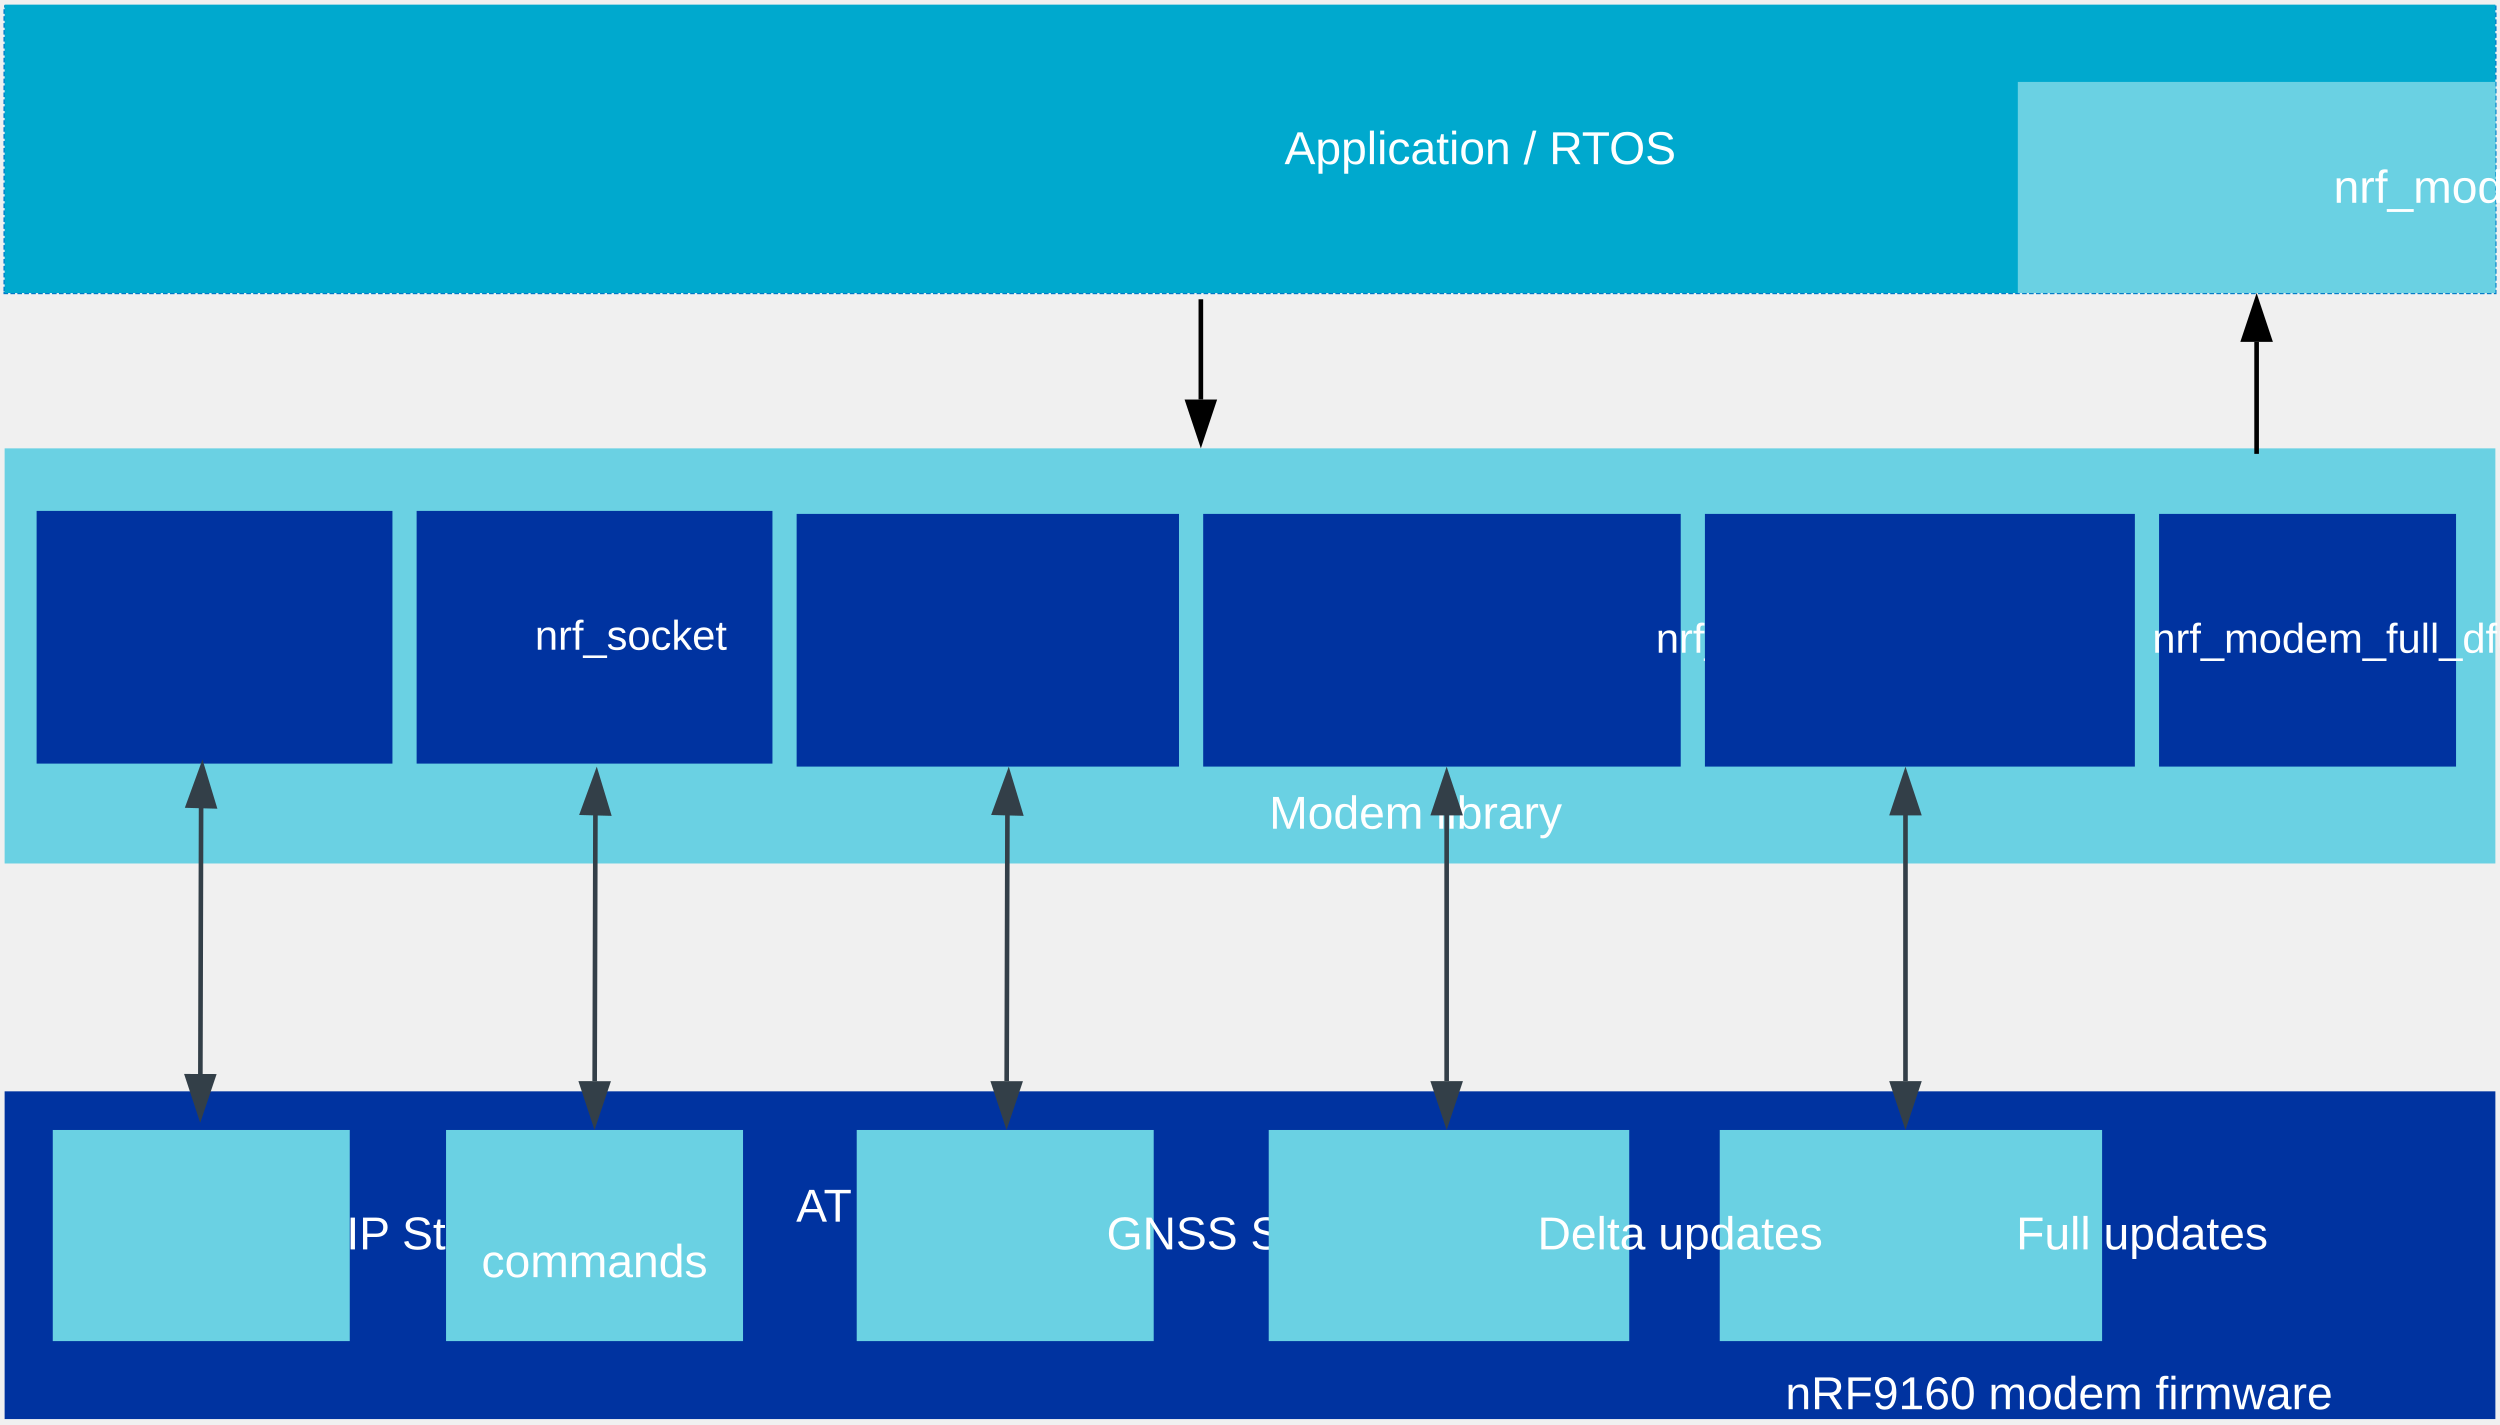
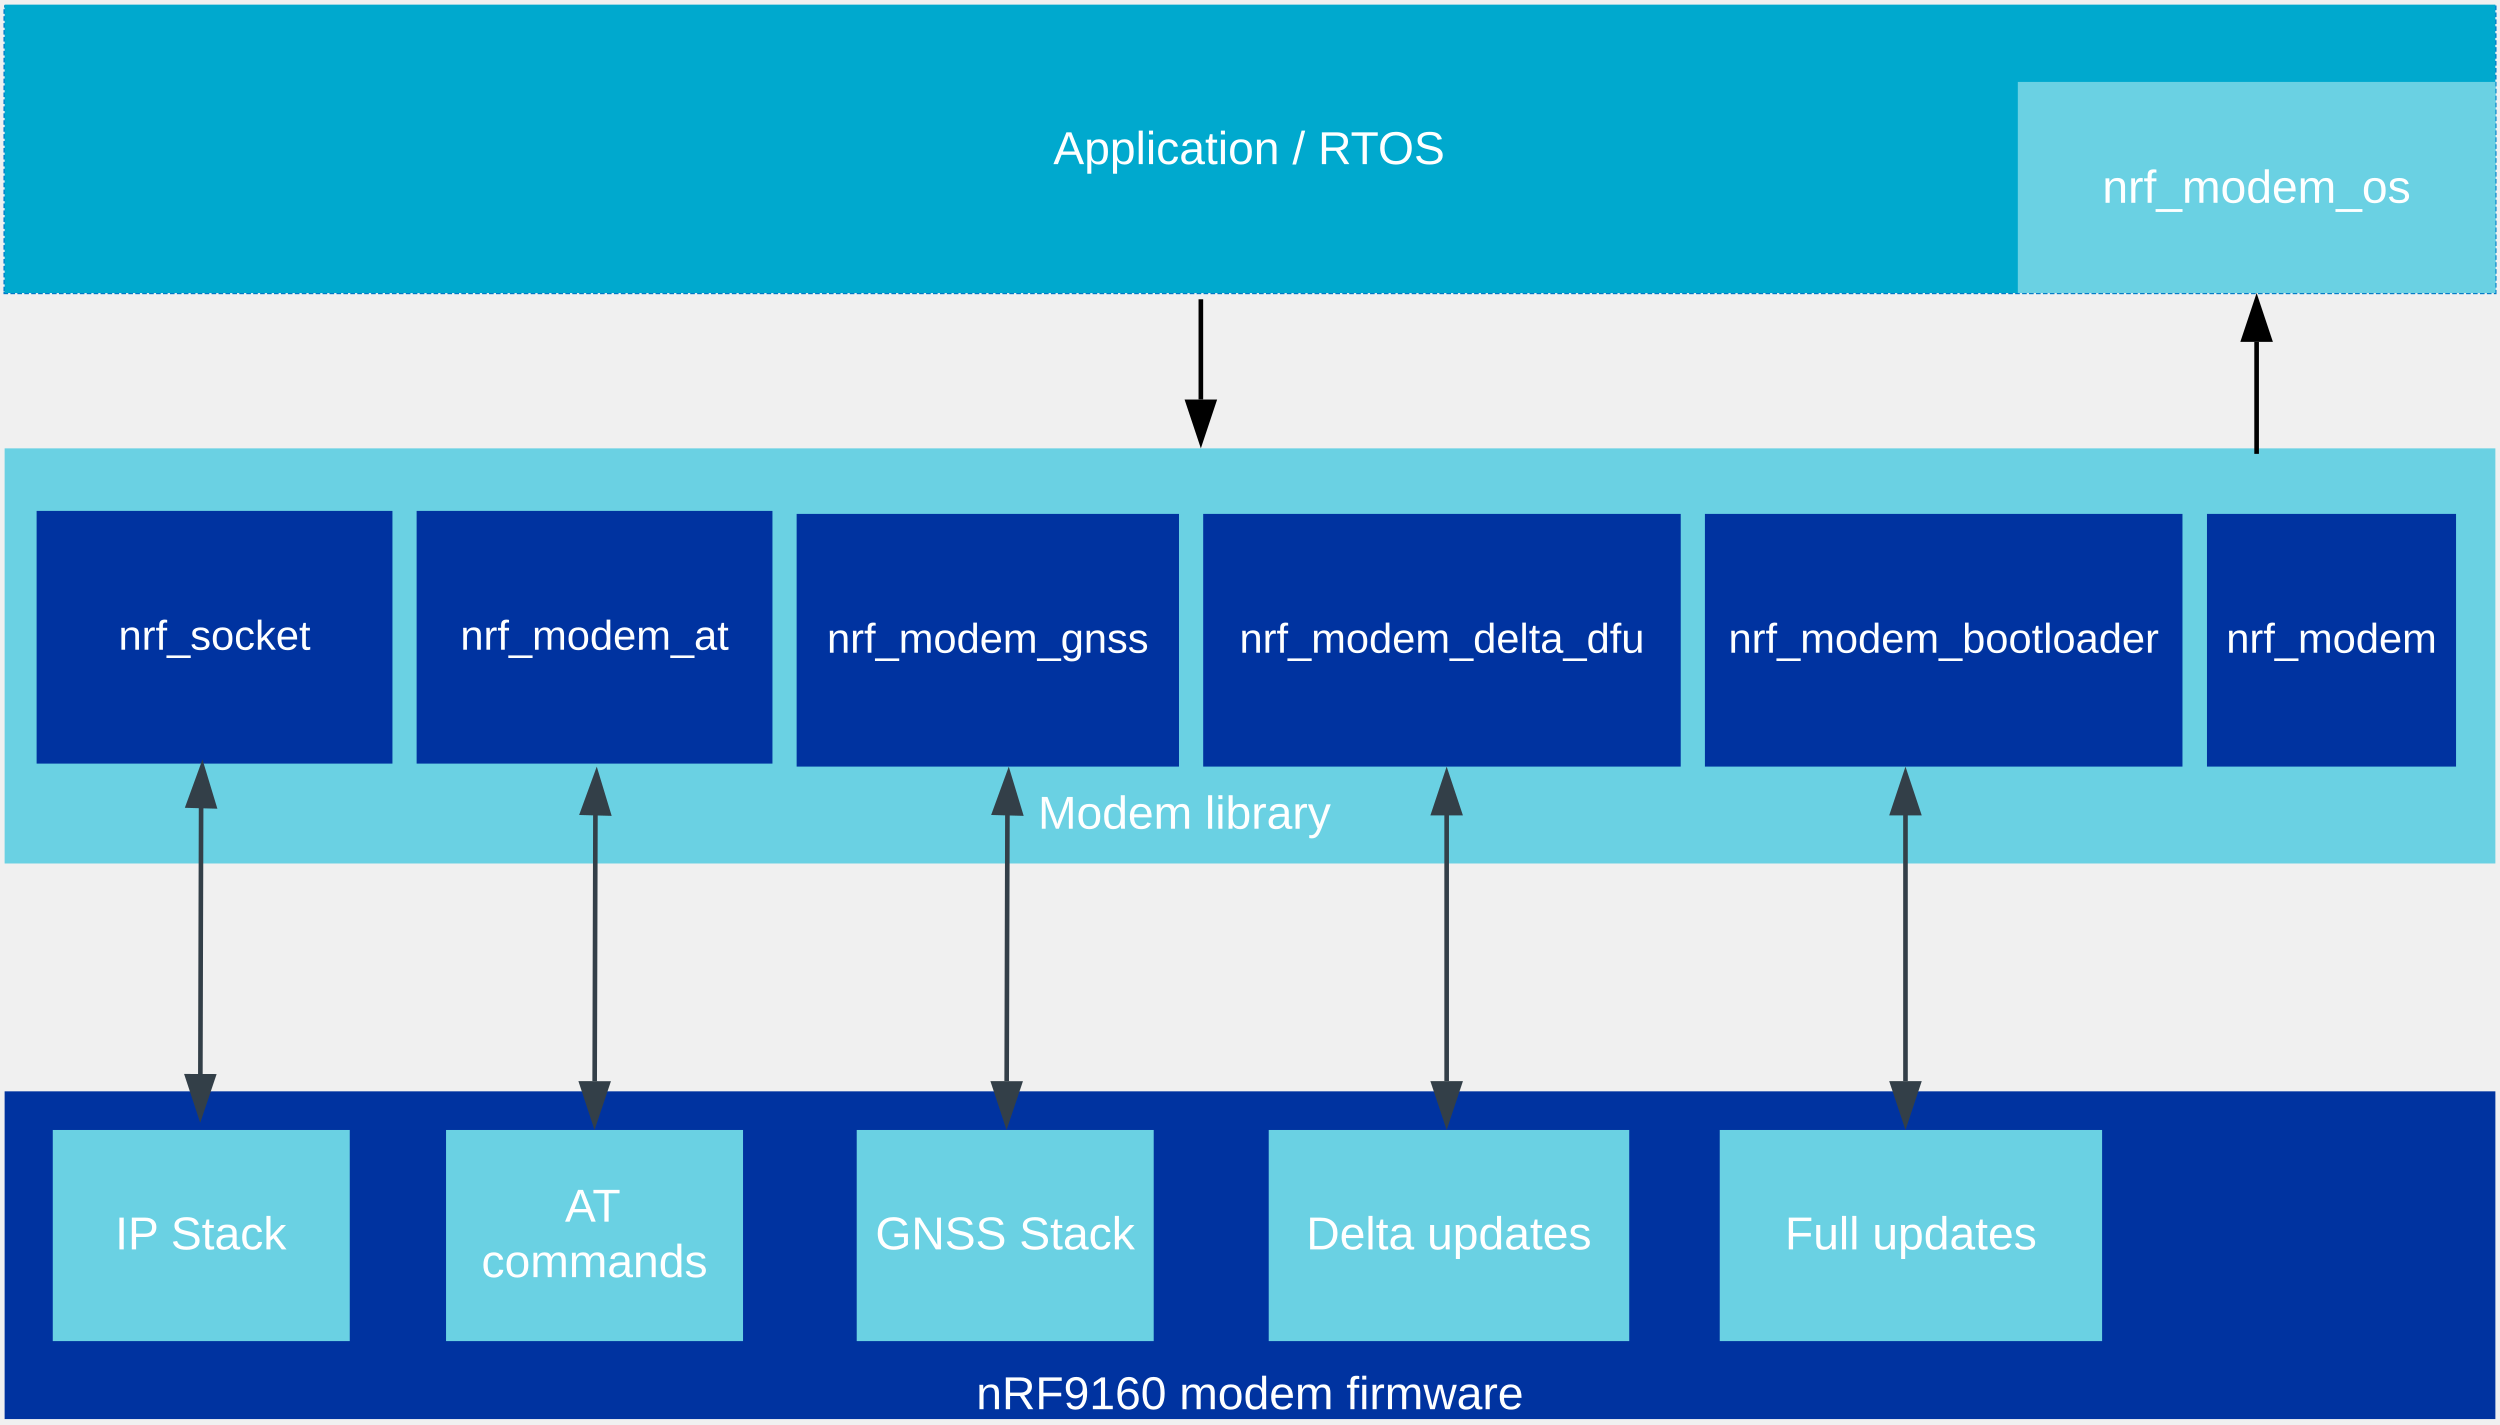
- <svg xmlns="http://www.w3.org/2000/svg" xmlns:ns1="http://schemas.microsoft.com/visio/2003/SVGExtensions/" xmlns:xlink="http://www.w3.org/1999/xlink" width="7.508in" height="4.278in" viewBox="0 0 540.583 308.012" xml:space="preserve" color-interpolation-filters="sRGB" class="st17">
-   <ns1:documentProperties ns1:langID="1035" ns1:viewMarkup="false" />
+ <svg xmlns="http://www.w3.org/2000/svg" xmlns:xlink="http://www.w3.org/1999/xlink" width="7.508in" height="4.278in" viewBox="0 0 540.583 308.012" xml:space="preserve" color-interpolation-filters="sRGB" class="st17">
  <style type="text/css">
	
		.st1 {fill:#feffff;stroke:#0077c8;stroke-dasharray:0.5,1;stroke-width:0.5}
		.st2 {fill:#0033a0;stroke:none;stroke-width:1}
		.st3 {fill:#feffff;font-family:Arial;font-size:0.833em}
- 		.st4 {font-size:1em}
- 		.st5 {fill:#6ad1e3;stroke:none;stroke-width:1}
- 		.st6 {fill:#00a9ce;stroke:none;stroke-width:1}
- 		.st7 {fill:#feffff;font-family:Arial;font-size:0.75em}
- 		.st8 {fill:none;stroke:none;stroke-width:0.5}
- 		.st9 {marker-end:url(#mrkr13-42);stroke:#000000;stroke-linecap:butt;stroke-width:1}
- 		.st10 {fill:#000000;fill-opacity:1;stroke:#000000;stroke-opacity:1;stroke-width:0.284}
- 		.st11 {fill:none;marker-end:url(#mrkr13-46);stroke:none;stroke-width:1}
- 		.st12 {fill:#feffff;fill-opacity:1;stroke:#feffff;stroke-opacity:1;stroke-width:0.284}
- 		.st13 {fill:#00a9ce;font-family:Arial;font-size:0.917em}
- 		.st14 {fill:#ffffff;font-family:Arial;font-size:0.833em}
- 		.st15 {marker-end:url(#mrkr13-75);marker-start:url(#mrkr13-73);stroke:#333f48;stroke-linecap:butt;stroke-width:1}
+ 		.st4 {fill:#6ad1e3;stroke:none;stroke-width:1}
+ 		.st5 {fill:#00a9ce;stroke:none;stroke-width:1}
+ 		.st6 {fill:#feffff;font-family:Arial;font-size:0.75em}
+ 		.st7 {fill:none;stroke:none;stroke-width:0.5}
+ 		.st8 {marker-end:url(#mrkr13-41);stroke:#000000;stroke-linecap:butt;stroke-width:1}
+ 		.st9 {fill:#000000;fill-opacity:1;stroke:#000000;stroke-opacity:1;stroke-width:0.284}
+ 		.st10 {fill:none;marker-end:url(#mrkr13-45);stroke:none;stroke-width:1}
+ 		.st11 {fill:#feffff;fill-opacity:1;stroke:#feffff;stroke-opacity:1;stroke-width:0.284}
+ 		.st12 {fill:#00a9ce;font-family:Arial;font-size:0.917em}
+ 		.st13 {fill:#ffffff;font-family:Arial;font-size:0.833em}
+ 		.st14 {font-size:1em}
+ 		.st15 {marker-end:url(#mrkr13-74);marker-start:url(#mrkr13-72);stroke:#333f48;stroke-linecap:butt;stroke-width:1}
		.st16 {fill:#333f48;fill-opacity:1;stroke:#333f48;stroke-opacity:1;stroke-width:0.284}
		.st17 {fill:none;fill-rule:evenodd;font-size:12px;overflow:visible;stroke-linecap:square;stroke-miterlimit:3}
	
	</style>
  <defs id="Markers">
    <g id="lend13">
      <path d="M 3 1 L 0 0 L 3 -1 L 3 1 " style="stroke:none" />
    </g>
-     <marker id="mrkr13-42" class="st10" ns1:arrowType="13" ns1:arrowSize="2" ns1:setback="10.56" refX="-10.56" orient="auto" markerUnits="strokeWidth" overflow="visible">
+     <marker id="mrkr13-41" class="st9" refX="-10.56" orient="auto" markerUnits="strokeWidth" overflow="visible">
      <use xlink:href="#lend13" transform="scale(-3.52,-3.52) " />
    </marker>
-     <marker id="mrkr13-46" class="st12" ns1:arrowType="13" ns1:arrowSize="2" ns1:setback="10.56" refX="-10.56" orient="auto" markerUnits="strokeWidth" overflow="visible">
+     <marker id="mrkr13-45" class="st11" refX="-10.56" orient="auto" markerUnits="strokeWidth" overflow="visible">
      <use xlink:href="#lend13" transform="scale(-3.52,-3.52) " />
    </marker>
-     <marker id="mrkr13-73" class="st16" ns1:arrowType="13" ns1:arrowSize="2" ns1:setback="10.2" refX="10.2" orient="auto" markerUnits="strokeWidth" overflow="visible">
+     <marker id="mrkr13-72" class="st16" refX="10.2" orient="auto" markerUnits="strokeWidth" overflow="visible">
      <use xlink:href="#lend13" transform="scale(3.52) " />
    </marker>
-     <marker id="mrkr13-75" class="st16" ns1:arrowType="13" ns1:arrowSize="2" ns1:setback="10.56" refX="-10.56" orient="auto" markerUnits="strokeWidth" overflow="visible">
+     <marker id="mrkr13-74" class="st16" refX="-10.56" orient="auto" markerUnits="strokeWidth" overflow="visible">
      <use xlink:href="#lend13" transform="scale(-3.52,-3.52) " />
    </marker>
  </defs>
-   <g ns1:mID="0" ns1:index="1" ns1:groupContext="foregroundPage">
-     <ns1:pageProperties ns1:drawingScale="0.0393701" ns1:pageScale="0.0393701" ns1:drawingUnits="24" ns1:shadowOffsetX="8.50394" ns1:shadowOffsetY="-8.50394" />
-     <ns1:layer ns1:name="Connector" ns1:index="0" />
-     <g id="shape14-1" ns1:mID="14" ns1:groupContext="shape" transform="translate(1.00004,-244.65)">
-       <ns1:userDefs>
-         <ns1:ud ns1:nameU="visVersion" ns1:val="VT0(15):26" />
-         <ns1:ud ns1:nameU="visMasterStencil" ns1:prompt="" ns1:val="VT4(Basic_U.vssx)" />
-       </ns1:userDefs>
+   <g>
+     <g id="shape14-1" transform="translate(1.00004,-244.65)">
      <path d="M0 308.01 L538.58 308.01 L538.58 246.03 L0 246.03 L0 308.01 Z" class="st1" />
    </g>
-     <g id="shape23-3" ns1:mID="23" ns1:groupContext="shape" transform="translate(1,-1.16709)">
-       <ns1:textBlock ns1:margins="rect(4,4,4,4)" />
-       <ns1:textRect cx="269.291" cy="272.579" width="538.59" height="70.866" />
+     <g id="shape23-3" transform="translate(1,-1.16709)">
      <rect x="0" y="237.146" width="538.583" height="70.866" class="st2" />
-       <text x="210.1" y="305.88" class="st3" ns1:langID="1035">
-         <ns1:paragraph ns1:horizAlign="1" ns1:bulletSize="0.166667" />
-         <ns1:tabList />
-         <ns1:newlineChar />
-         <ns1:newlineChar />
-         <ns1:newlineChar />
-         <ns1:newlineChar />
-         <ns1:newlineChar />nRF9160 <tspan class="st4" ns1:langID="1044">m</tspan>odem firmware</text>
+       <text x="210.1" y="305.88" class="st3">nRF9160 modem firmware</text>
    </g>
-     <g id="shape65-7" ns1:mID="65" ns1:groupContext="shape" transform="translate(1.00004,-121.302)">
-       <rect x="0" y="218.248" width="538.583" height="89.764" class="st5" />
+     <g id="shape65-6" transform="translate(1.00004,-121.302)">
+       <rect x="0" y="218.248" width="538.583" height="89.764" class="st4" />
    </g>
-     <g id="shape94-9" ns1:mID="94" ns1:groupContext="shape" transform="translate(1.00004,-244.65)">
-       <ns1:textBlock ns1:margins="rect(4,4,4,4)" />
-       <ns1:textRect cx="269.291" cy="276.831" width="538.59" height="62.362" />
-       <rect x="0" y="245.65" width="538.583" height="62.362" class="st6" />
-       <text x="226.77" y="280.13" class="st3" ns1:langID="1035">
-         <ns1:paragraph ns1:horizAlign="1" ns1:bulletSize="0.166667" />
-         <ns1:tabList />Application / RTOS</text>
+     <g id="shape94-8" transform="translate(1.00004,-244.65)">
+       <rect x="0" y="245.65" width="538.583" height="62.362" class="st5" />
+       <text x="226.77" y="280.13" class="st3">Application / RTOS</text>
    </g>
-     <g id="shape97-12" ns1:mID="97" ns1:groupContext="shape" transform="translate(90.0889,-142.899)">
-       <ns1:textBlock ns1:margins="rect(4,4,4,4)" />
-       <ns1:textRect cx="38.47" cy="280.692" width="76.95" height="54.64" />
+     <g id="shape97-11" transform="translate(90.0889,-142.899)">
      <rect x="0" y="253.372" width="76.94" height="54.64" class="st2" />
-       <text x="9.46" y="283.39" class="st7" ns1:langID="1035">
-         <ns1:paragraph ns1:horizAlign="1" />
-         <ns1:tabList />
-         <ns1:newlineChar />
-         <ns1:newlineChar />nrf_modem_at<ns1:newlineChar />
-         <ns1:newlineChar />
+       <text x="9.46" y="283.39" class="st6">nrf_modem_at</text>
+     </g>
+     <g id="shape98-14" transform="translate(172.26,-142.252)">
+       <rect x="0" y="253.372" width="82.677" height="54.64" class="st2" />
+       <text x="6.57" y="283.39" class="st6">nrf_modem_gnss</text>
+     </g>
+     <g id="shape99-17" transform="translate(260.168,-142.252)">
+       <rect x="0" y="253.372" width="103.262" height="54.64" class="st2" />
+       <text x="7.85" y="283.39" class="st6">nrf_modem_delta_dfu</text>
+     </g>
+     <g id="shape100-20" transform="translate(477.221,-142.252)">
+       <rect x="0" y="253.372" width="53.858" height="54.64" class="st2" />
+       <text x="4.17" y="283.39" class="st6">nrf_modem</text>
+     </g>
+     <g id="shape101-23" transform="translate(368.66,-142.252)">
+       <rect x="0" y="253.372" width="103.262" height="54.64" class="st2" />
+       <text x="5.1" y="283.39" class="st6">nrf_modem_bootloader</text>
+     </g>
+     <g id="shape115-26" transform="translate(7.91792,-142.899)">
+       <rect x="0" y="253.372" width="76.94" height="54.64" class="st2" />
+       <text x="17.71" y="283.39" class="st6">nrf_socket</text>
+     </g>
+     <g id="shape120-29" transform="translate(436.321,-244.65)">
+       <rect x="0" y="262.361" width="103.262" height="45.651" class="st4" />
+       <text x="18.28" y="288.49" class="st3">nrf_modem_os</text>
+     </g>
+     <g id="shape128-32" transform="translate(217.648,-121.302)">
+       <rect x="0" y="287.502" width="76.94" height="20.511" class="st7" />
+       <text x="6.8" y="300.5" class="st3">Modem library</text>
+     </g>
+     <g id="group129-35" transform="translate(220.685,-211.066)">
+       <g id="shape130-36" transform="translate(31.8898,-32.2363)">
+         <path d="M7.09 308.01 L7.09 329.69" class="st8" />
+       </g>
+       <g id="shape131-42" transform="translate(0,-32.2363)">
+         <rect x="0" y="291.004" width="77.953" height="17.008" class="st10" />
+         <text x="27.06" y="302.81" class="st12">Task</text>
+       </g>
+     </g>
+     <g id="group132-47" transform="translate(526.928,373.912) rotate(180)">
+       <g id="shape133-48" transform="translate(46.063,-32.2363)">
+         <path d="M-7.09 308.01 L-7.09 332.23" class="st8" />
+       </g>
+       <g id="shape134-53" transform="translate(0,-32.2363)">
+         <rect x="0" y="291.004" width="77.953" height="17.008" class="st10" />
+       </g>
+     </g>
+     <g id="shape135-56" transform="translate(11.4106,-18.0266)">
+       <rect x="0" y="262.361" width="64.218" height="45.651" class="st4" />
+       <text x="13.49" y="288.19" class="st13">IP Stack</text>
+     </g>
+     <g id="shape136-59" transform="translate(185.252,-18.0266)">
+       <rect x="0" y="262.361" width="64.218" height="45.651" class="st4" />
+       <text x="4.04" y="288.19" class="st13">GNSS Stack</text>
+     </g>
+     <g id="shape137-62" transform="translate(96.45,-18.0266)">
+       <rect x="0" y="262.361" width="64.218" height="45.651" class="st4" />
+       <text x="25.72" y="282.19" class="st13">AT <tspan x="7.66" dy="1.2em" class="st14">commands</tspan>
      </text>
    </g>
-     <g id="shape98-15" ns1:mID="98" ns1:groupContext="shape" transform="translate(172.26,-142.252)">
-       <ns1:textBlock ns1:margins="rect(4,4,4,4)" />
-       <ns1:textRect cx="41.339" cy="280.692" width="82.68" height="54.64" />
-       <rect x="0" y="253.372" width="82.677" height="54.64" class="st2" />
-       <text x="6.57" y="283.39" class="st7" ns1:langID="1035">
-         <ns1:paragraph ns1:horizAlign="1" />
-         <ns1:tabList />
-         <ns1:newlineChar />
-         <ns1:newlineChar />nrf_modem_gnss<ns1:newlineChar />
-         <ns1:newlineChar />
-       </text>
-     </g>
-     <g id="shape99-18" ns1:mID="99" ns1:groupContext="shape" transform="translate(260.168,-142.252)">
-       <ns1:textBlock ns1:margins="rect(4,4,4,4)" />
-       <ns1:textRect cx="51.631" cy="280.692" width="103.27" height="54.64" />
-       <rect x="0" y="253.372" width="103.262" height="54.64" class="st2" />
-       <text x="7.85" y="283.39" class="st7" ns1:langID="1035">
-         <ns1:paragraph ns1:horizAlign="1" />
-         <ns1:tabList />
-         <ns1:newlineChar />
-         <ns1:newlineChar />nrf_modem_delta_dfu<ns1:newlineChar />
-         <ns1:newlineChar />
-       </text>
-     </g>
-     <g id="shape100-21" ns1:mID="100" ns1:groupContext="shape" transform="translate(466.861,-142.252)">
-       <ns1:textBlock ns1:margins="rect(4,4,4,4)" />
-       <ns1:textRect cx="32.109" cy="280.692" width="64.22" height="54.64" />
-       <rect x="0" y="253.372" width="64.218" height="54.64" class="st2" />
-       <text x="9.35" y="283.39" class="st7" ns1:langID="1035">
-         <ns1:paragraph ns1:horizAlign="1" />
-         <ns1:tabList />
-         <ns1:newlineChar />
-         <ns1:newlineChar />nrf_modem<ns1:newlineChar />
-         <ns1:newlineChar />
-       </text>
-     </g>
-     <g id="shape101-24" ns1:mID="101" ns1:groupContext="shape" transform="translate(368.66,-142.252)">
-       <ns1:textBlock ns1:margins="rect(4,4,4,4)" />
-       <ns1:textRect cx="46.485" cy="280.692" width="92.97" height="54.64" />
-       <rect x="0" y="253.372" width="92.97" height="54.64" class="st2" />
-       <text x="6.71" y="283.39" class="st7" ns1:langID="1035">
-         <ns1:paragraph ns1:horizAlign="1" />
-         <ns1:tabList />
-         <ns1:newlineChar />
-         <ns1:newlineChar />nrf_modem_full_dfu<ns1:newlineChar />
-         <ns1:newlineChar />
-       </text>
-     </g>
-     <g id="shape115-27" ns1:mID="115" ns1:groupContext="shape" transform="translate(7.91792,-142.899)">
-       <ns1:textBlock ns1:margins="rect(4,4,4,4)" />
-       <ns1:textRect cx="38.47" cy="280.692" width="76.95" height="54.64" />
-       <rect x="0" y="253.372" width="76.94" height="54.64" class="st2" />
-       <text x="17.71" y="283.39" class="st7" ns1:langID="1044">
-         <ns1:paragraph ns1:horizAlign="1" />
-         <ns1:tabList />
-         <ns1:newlineChar />
-         <ns1:newlineChar />nrf_socket<ns1:newlineChar />
-         <ns1:newlineChar />
-       </text>
-     </g>
-     <g id="shape120-30" ns1:mID="120" ns1:groupContext="shape" transform="translate(436.321,-244.65)">
-       <ns1:textBlock ns1:margins="rect(4,4,4,4)" />
-       <ns1:textRect cx="51.631" cy="285.187" width="103.27" height="45.651" />
-       <rect x="0" y="262.361" width="103.262" height="45.651" class="st5" />
-       <text x="18.28" y="288.49" class="st3" ns1:langID="1035">
-         <ns1:paragraph ns1:horizAlign="1" ns1:bulletSize="0.166667" />
-         <ns1:tabList />nrf_modem_os</text>
-     </g>
-     <g id="shape128-33" ns1:mID="128" ns1:groupContext="shape" transform="translate(217.648,-121.302)">
-       <ns1:textBlock ns1:margins="rect(4,4,4,4)" ns1:tabSpace="42.5197" ns1:verticalAlign="0" />
-       <ns1:textRect cx="38.47" cy="297.757" width="76.95" height="20.511" />
-       <rect x="0" y="287.502" width="76.94" height="20.511" class="st8" />
-       <text x="6.8" y="300.5" class="st3" ns1:langID="1035">
-         <ns1:paragraph ns1:horizAlign="1" />
-         <ns1:tabList />Modem library</text>
-     </g>
-     <g id="group129-36" transform="translate(220.685,-211.066)" ns1:mID="129" ns1:groupContext="group">
-       <g id="shape130-37" ns1:mID="130" ns1:groupContext="shape" ns1:layerMember="0" transform="translate(31.8898,-32.2363)">
-         <path d="M7.09 308.01 L7.09 329.69" class="st9" />
-       </g>
-       <g id="shape131-43" ns1:mID="131" ns1:groupContext="shape" transform="translate(0,-32.2363)">
-         <ns1:textBlock ns1:margins="rect(4,4,4,4)" ns1:tabSpace="42.5197" />
-         <ns1:textRect cx="38.976" cy="299.508" width="77.96" height="17.008" />
-         <rect x="0" y="291.004" width="77.953" height="17.008" class="st11" />
-         <text x="27.06" y="302.81" class="st13" ns1:langID="1035">
-           <ns1:paragraph ns1:horizAlign="1" />
-           <ns1:tabList />Task</text>
-       </g>
-     </g>
-     <g id="group132-48" transform="translate(526.928,373.912) rotate(180)" ns1:mID="132" ns1:groupContext="group">
-       <g id="shape133-49" ns1:mID="133" ns1:groupContext="shape" ns1:layerMember="0" transform="translate(46.063,-32.2363)">
-         <path d="M-7.09 308.01 L-7.09 332.23" class="st9" />
-       </g>
-       <g id="shape134-54" ns1:mID="134" ns1:groupContext="shape" transform="translate(0,-32.2363)">
-         <rect x="0" y="291.004" width="77.953" height="17.008" class="st11" />
-       </g>
-     </g>
-     <g id="shape135-57" ns1:mID="135" ns1:groupContext="shape" transform="translate(11.4106,-18.0266)">
-       <ns1:textBlock ns1:margins="rect(4,4,4,4)" />
-       <ns1:textRect cx="32.109" cy="285.187" width="64.22" height="45.651" />
-       <rect x="0" y="262.361" width="64.218" height="45.651" class="st5" />
-       <text x="13.49" y="288.19" class="st14" ns1:langID="1044">
-         <ns1:paragraph ns1:horizAlign="1" ns1:bulletSize="0.166667" />
-         <ns1:tabList />IP Stack</text>
-     </g>
-     <g id="shape136-60" ns1:mID="136" ns1:groupContext="shape" transform="translate(185.252,-18.0266)">
-       <ns1:textBlock ns1:margins="rect(4,4,4,4)" />
-       <ns1:textRect cx="32.109" cy="285.187" width="64.22" height="45.651" />
-       <rect x="0" y="262.361" width="64.218" height="45.651" class="st5" />
-       <text x="4.04" y="288.19" class="st14" ns1:langID="1044">
-         <ns1:paragraph ns1:horizAlign="1" ns1:bulletSize="0.166667" />
-         <ns1:tabList />GNSS Stack</text>
-     </g>
-     <g id="shape137-63" ns1:mID="137" ns1:groupContext="shape" transform="translate(96.45,-18.0266)">
-       <ns1:textBlock ns1:margins="rect(4,4,4,4)" />
-       <ns1:textRect cx="32.109" cy="285.187" width="64.22" height="45.651" />
-       <rect x="0" y="262.361" width="64.218" height="45.651" class="st5" />
-       <text x="25.72" y="282.19" class="st14" ns1:langID="1044">
-         <ns1:paragraph ns1:horizAlign="1" ns1:bulletSize="0.166667" />
-         <ns1:tabList />AT <tspan x="7.66" dy="1.2em" class="st4">commands</tspan>
-       </text>
-     </g>
-     <g id="shape181-67" ns1:mID="181" ns1:groupContext="shape" ns1:layerMember="0" transform="translate(224.846,-142.252)">
+     <g id="shape181-66" transform="translate(224.846,-142.252)">
      <path d="M-7 318.21 L-7.01 318.57 L-7.17 376.03" class="st15" />
    </g>
-     <g id="shape182-76" ns1:mID="182" ns1:groupContext="shape" ns1:layerMember="0" transform="translate(135.757,-142.252)">
+     <g id="shape182-75" transform="translate(135.757,-142.252)">
      <path d="M-7 318.21 L-7.01 318.57 L-7.17 376.03" class="st15" />
    </g>
-     <g id="shape183-83" ns1:mID="183" ns1:groupContext="shape" ns1:layerMember="0" transform="translate(50.4952,-143.801)">
+     <g id="shape183-82" transform="translate(50.4952,-143.801)">
      <path d="M-7 318.21 L-7.01 318.57 L-7.17 376.03" class="st15" />
    </g>
-     <g id="shape184-90" ns1:mID="184" ns1:groupContext="shape" ns1:layerMember="0" transform="translate(305.724,-142.252)">
+     <g id="shape184-89" transform="translate(305.724,-142.252)">
      <path d="M7.09 318.21 L7.09 318.57 L7.09 376.03" class="st15" />
    </g>
-     <g id="shape185-97" ns1:mID="185" ns1:groupContext="shape" ns1:layerMember="0" transform="translate(404.937,-142.252)">
+     <g id="shape185-96" transform="translate(404.937,-142.252)">
      <path d="M7.09 318.21 L7.09 318.57 L7.09 376.03" class="st15" />
    </g>
-     <g id="shape187-104" ns1:mID="187" ns1:groupContext="shape" transform="translate(371.866,-18.0266)">
-       <ns1:textBlock ns1:margins="rect(4,4,4,4)" />
-       <ns1:textRect cx="41.339" cy="285.187" width="82.68" height="45.651" />
-       <rect x="0" y="262.361" width="82.677" height="45.651" class="st5" />
-       <text x="14.1" y="288.19" class="st14" ns1:langID="1044">
-         <ns1:paragraph ns1:horizAlign="1" ns1:bulletSize="0.166667" />
-         <ns1:tabList />Full updates</text>
+     <g id="shape187-103" transform="translate(371.866,-18.0266)">
+       <rect x="0" y="262.361" width="82.677" height="45.651" class="st4" />
+       <text x="14.1" y="288.19" class="st13">Full updates</text>
    </g>
-     <g id="shape188-107" ns1:mID="188" ns1:groupContext="shape" transform="translate(274.341,-18.0266)">
-       <ns1:textBlock ns1:margins="rect(4,4,4,4)" />
-       <ns1:textRect cx="38.976" cy="285.187" width="77.96" height="45.651" />
-       <rect x="0" y="262.361" width="77.953" height="45.651" class="st5" />
-       <text x="8.12" y="288.19" class="st14" ns1:langID="1044">
-         <ns1:paragraph ns1:horizAlign="1" ns1:bulletSize="0.166667" />
-         <ns1:tabList />Delta updates</text>
+     <g id="shape188-106" transform="translate(274.341,-18.0266)">
+       <rect x="0" y="262.361" width="77.953" height="45.651" class="st4" />
+       <text x="8.12" y="288.19" class="st13">Delta updates</text>
    </g>
  </g>
</svg>
